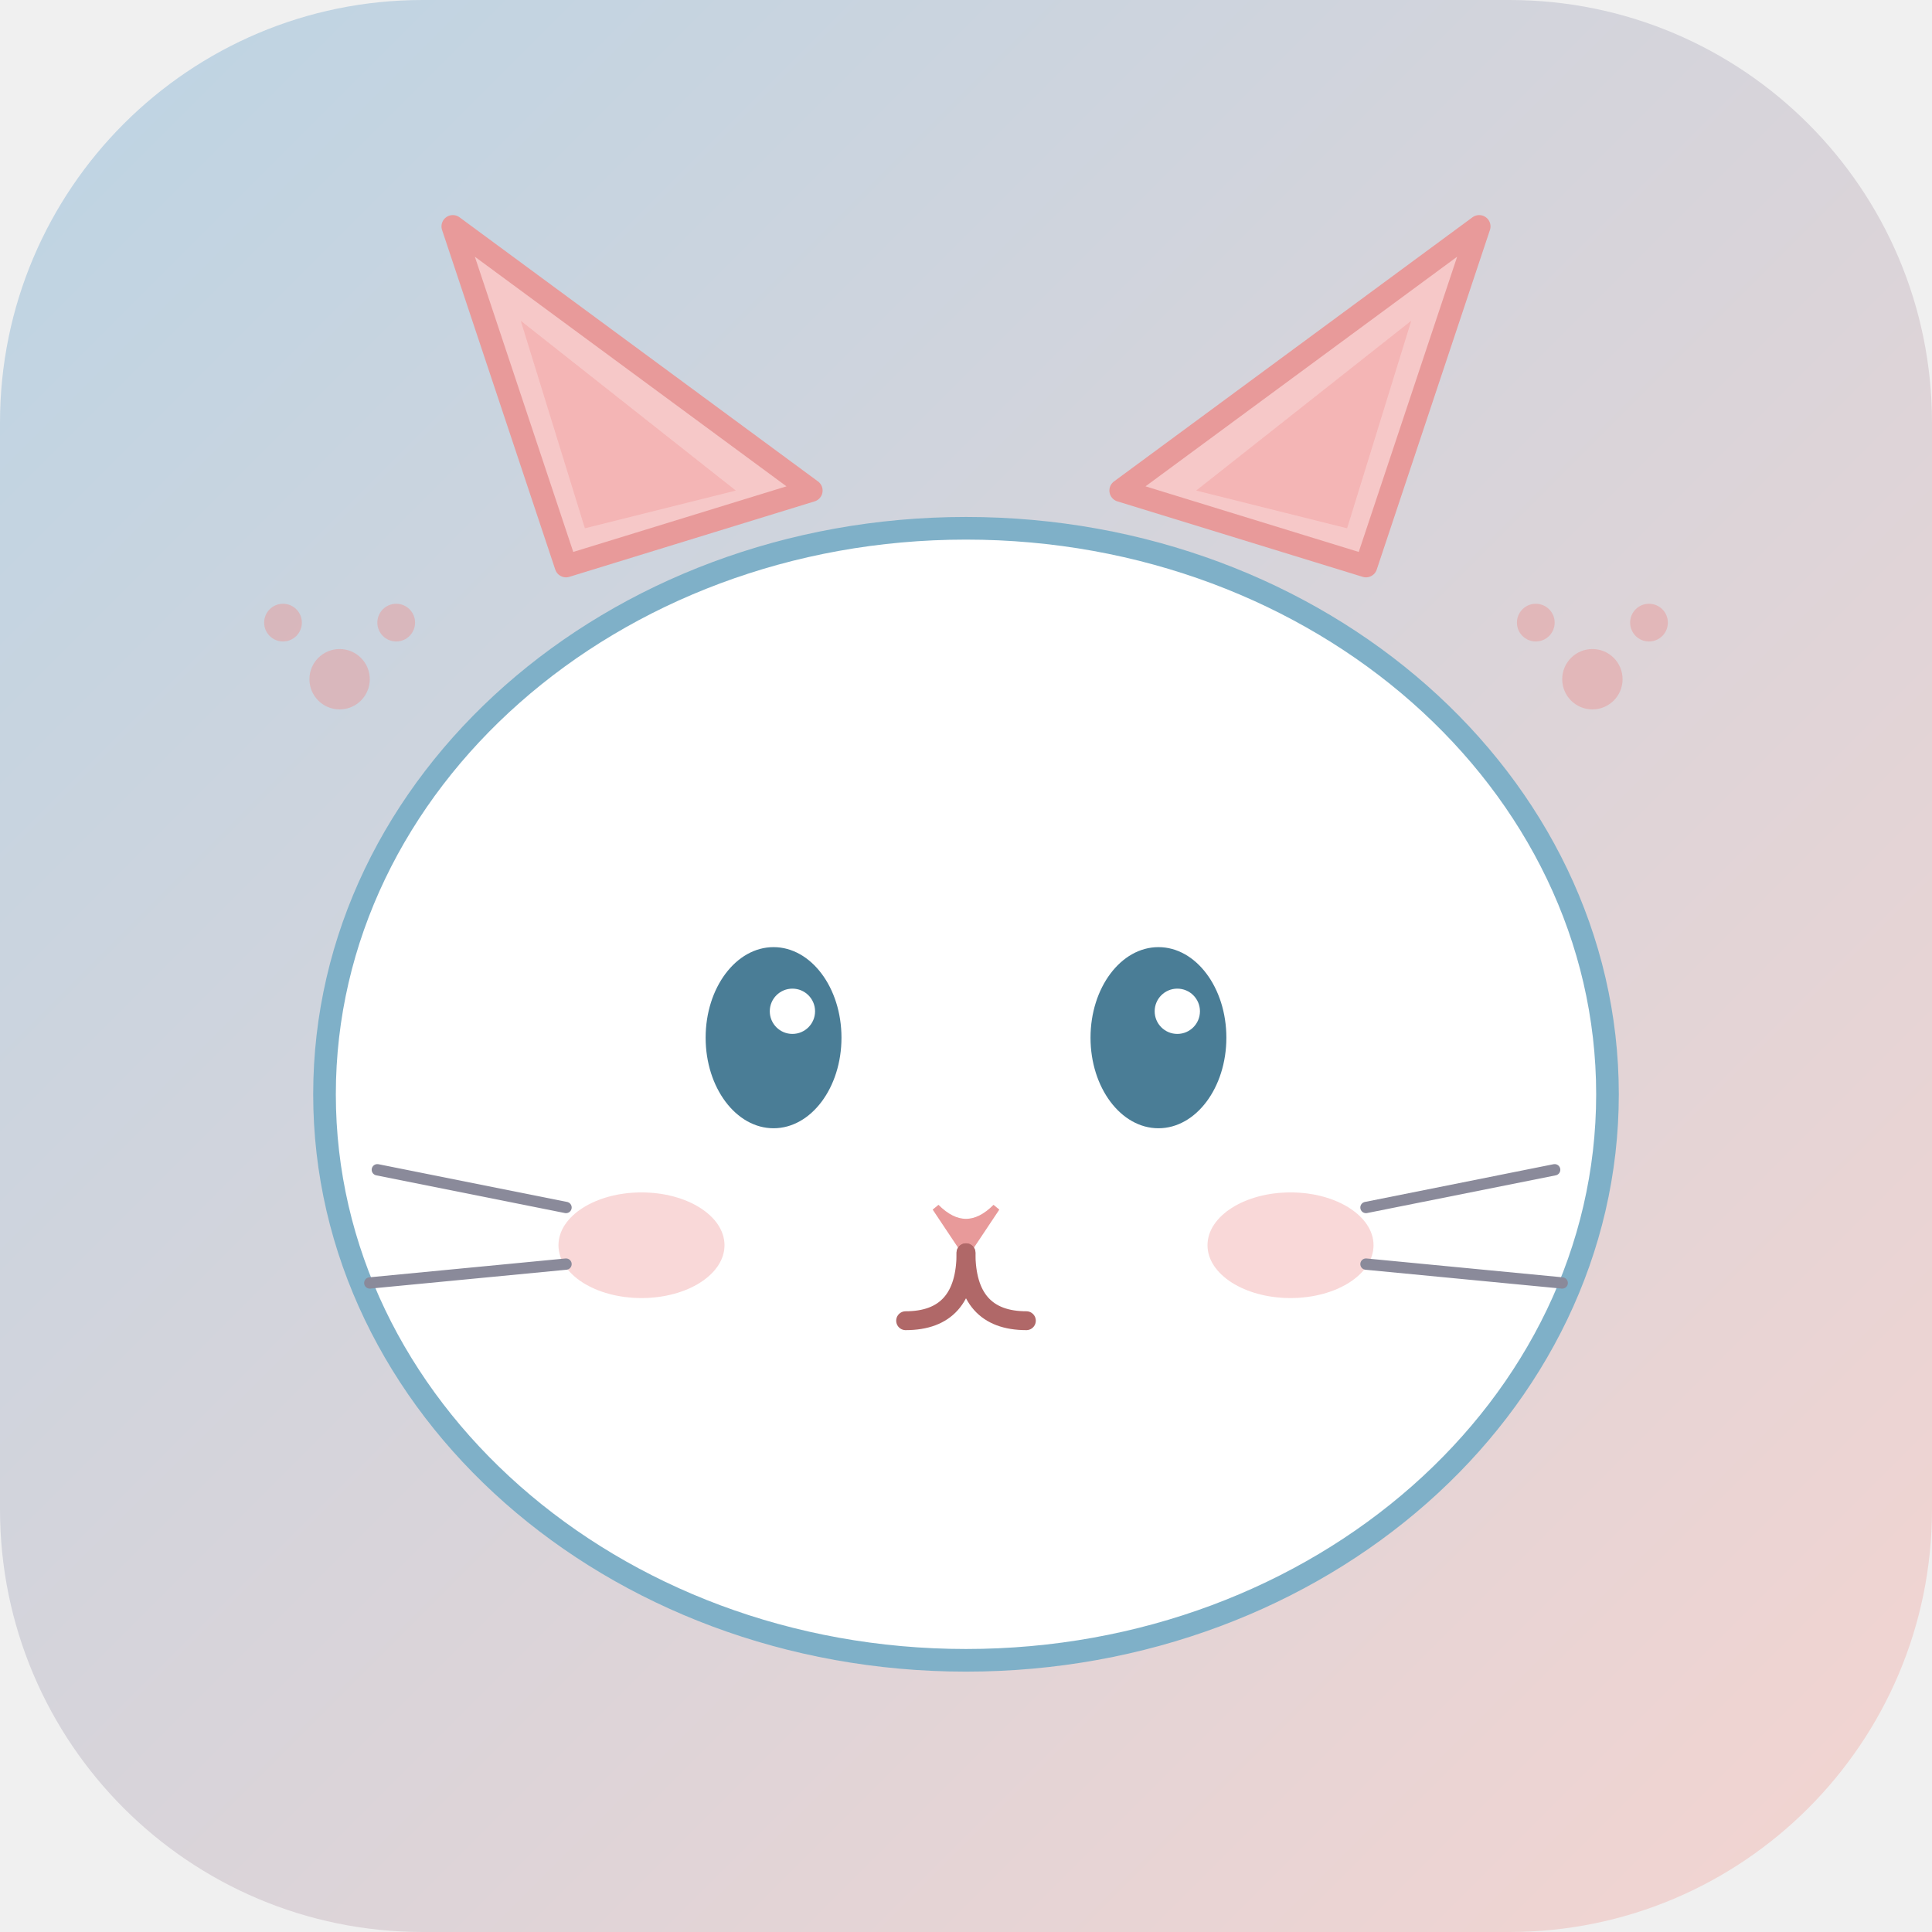
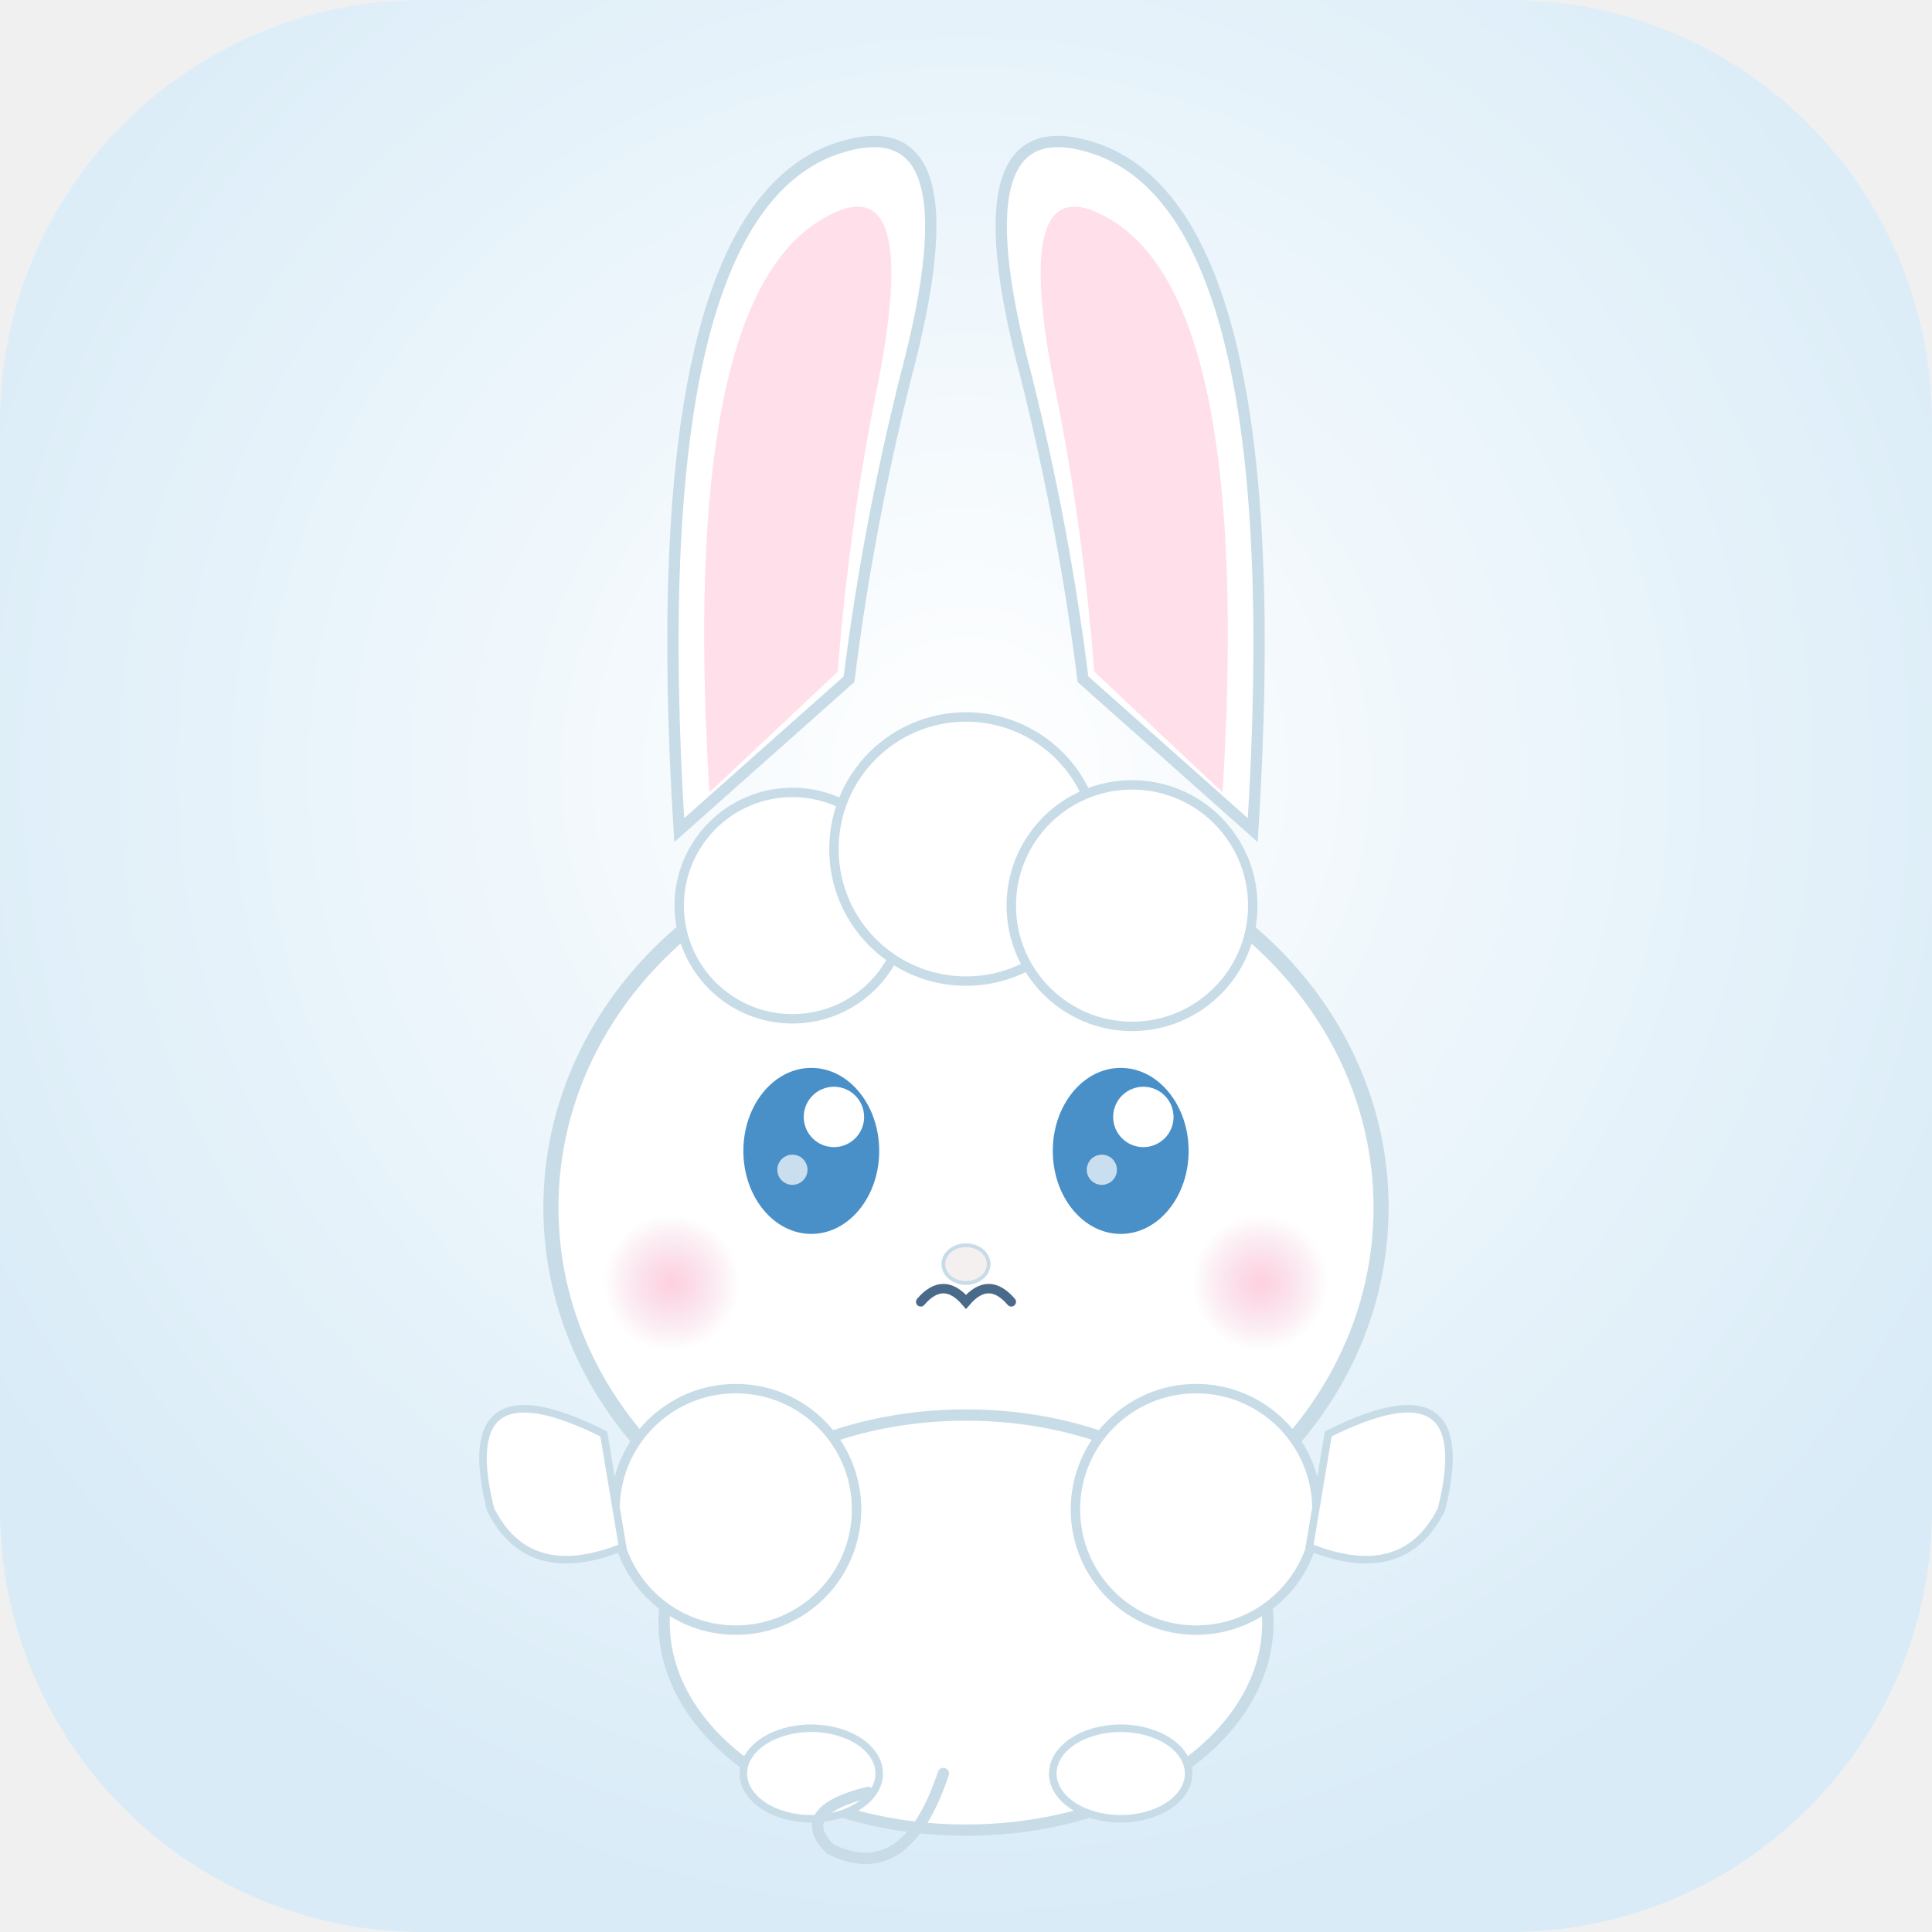
- <svg xmlns="http://www.w3.org/2000/svg" viewBox="0 0 512 512">
+ <svg xmlns="http://www.w3.org/2000/svg" width="512" height="512" viewBox="0 0 512 512">
  <defs>
-     <linearGradient id="bg" x1="0" y1="0" x2="1" y2="1">
-       <stop offset="0%" stop-color="#bcd4e4" />
-       <stop offset="100%" stop-color="#f4d4d0" />
-     </linearGradient>
+     <radialGradient id="bgGrad" cx="50%" cy="40%" r="60%">
+       <stop offset="0%" stop-color="#ffffff" />
+       <stop offset="100%" stop-color="#d8ebf7" />
+     </radialGradient>
+     <radialGradient id="cheek" cx="50%" cy="50%" r="50%">
+       <stop offset="0%" stop-color="#ffd0e0" />
+       <stop offset="100%" stop-color="#f0c4d800" />
+     </radialGradient>
  </defs>
-   <rect width="512" height="512" rx="112" fill="url(#bg)" />
-   <path d="M150 150 L120 60 L215 130 Z" fill="#f6c8c8" stroke="#e89a9a" stroke-width="6" stroke-linejoin="round" />
-   <path d="M362 150 L392 60 L297 130 Z" fill="#f6c8c8" stroke="#e89a9a" stroke-width="6" stroke-linejoin="round" />
-   <path d="M155 140 L138 85 L195 130 Z" fill="#f4a8a8" opacity="0.6" />
-   <path d="M357 140 L374 85 L317 130 Z" fill="#f4a8a8" opacity="0.6" />
-   <ellipse cx="256" cy="290" rx="170" ry="150" fill="#ffffff" stroke="#7fb0c8" stroke-width="6" />
-   <ellipse cx="205" cy="275" rx="18" ry="24" fill="#4a7d96" />
-   <circle cx="210" cy="268" r="6" fill="#ffffff" />
-   <ellipse cx="307" cy="275" rx="18" ry="24" fill="#4a7d96" />
-   <circle cx="312" cy="268" r="6" fill="#ffffff" />
-   <path d="M248 320 Q256 328 264 320 L256 332 Z" fill="#e89a9a" stroke="#e89a9a" stroke-width="2" />
-   <path d="M256 332 Q256 350 240 350" fill="none" stroke="#b06868" stroke-width="5" stroke-linecap="round" />
-   <path d="M256 332 Q256 350 272 350" fill="none" stroke="#b06868" stroke-width="5" stroke-linecap="round" />
-   <ellipse cx="170" cy="330" rx="22" ry="14" fill="#f6c8c8" opacity="0.7" />
-   <ellipse cx="342" cy="330" rx="22" ry="14" fill="#f6c8c8" opacity="0.7" />
-   <line x1="150" y1="320" x2="100" y2="310" stroke="#8a8a9a" stroke-width="3" stroke-linecap="round" />
-   <line x1="150" y1="335" x2="98" y2="340" stroke="#8a8a9a" stroke-width="3" stroke-linecap="round" />
-   <line x1="362" y1="320" x2="412" y2="310" stroke="#8a8a9a" stroke-width="3" stroke-linecap="round" />
-   <line x1="362" y1="335" x2="414" y2="340" stroke="#8a8a9a" stroke-width="3" stroke-linecap="round" />
-   <circle cx="90" cy="180" r="8" fill="#e89a9a" opacity="0.5" />
-   <circle cx="75" cy="165" r="5" fill="#e89a9a" opacity="0.5" />
-   <circle cx="105" cy="165" r="5" fill="#e89a9a" opacity="0.5" />
-   <circle cx="422" cy="180" r="8" fill="#e89a9a" opacity="0.5" />
-   <circle cx="407" cy="165" r="5" fill="#e89a9a" opacity="0.5" />
-   <circle cx="437" cy="165" r="5" fill="#e89a9a" opacity="0.5" />
+   <rect width="512" height="512" rx="112" fill="url(#bgGrad)" />
+   <path d="M180 220 Q170 60 220 40 Q260 25 240 100 Q230 140 225 180 Z" fill="#ffffff" stroke="#c8dce8" stroke-width="3" />
+   <path d="M332 220 Q342 60 292 40 Q252 25 272 100 Q282 140 287 180 Z" fill="#ffffff" stroke="#c8dce8" stroke-width="3" />
+   <path d="M188 210 Q180 80 218 58 Q245 42 232 105 Q225 140 222 178 Z" fill="#ffe0ea" stroke="none" />
+   <path d="M324 210 Q332 80 294 58 Q267 42 280 105 Q287 140 290 178 Z" fill="#ffe0ea" stroke="none" />
+   <ellipse cx="256" cy="320" rx="110" ry="100" fill="#ffffff" stroke="#c8dce8" stroke-width="4" />
+   <circle cx="210" cy="240" r="30" fill="#ffffff" stroke="#c8dce8" stroke-width="2.5" />
+   <circle cx="256" cy="225" r="35" fill="#ffffff" stroke="#c8dce8" stroke-width="2.5" />
+   <circle cx="300" cy="240" r="32" fill="#ffffff" stroke="#c8dce8" stroke-width="2.5" />
+   <ellipse cx="215" cy="305" rx="18" ry="22" fill="#4a90c8" />
+   <ellipse cx="297" cy="305" rx="18" ry="22" fill="#4a90c8" />
+   <circle cx="221" cy="296" r="8" fill="#ffffff" />
+   <circle cx="303" cy="296" r="8" fill="#ffffff" />
+   <circle cx="210" cy="310" r="4" fill="#ffffff" opacity="0.7" />
+   <circle cx="292" cy="310" r="4" fill="#ffffff" opacity="0.7" />
+   <circle cx="178" cy="340" r="18" fill="url(#cheek)" />
+   <circle cx="334" cy="340" r="18" fill="url(#cheek)" />
+   <path d="M244 345 Q250 338 256 345 Q262 338 268 345" fill="none" stroke="#4a6a8a" stroke-width="2.5" stroke-linecap="round" />
+   <ellipse cx="256" cy="335" rx="6" ry="5" fill="#f5f0f0" stroke="#c8dce8" stroke-width="1" />
+   <ellipse cx="256" cy="430" rx="80" ry="55" fill="#ffffff" stroke="#c8dce8" stroke-width="3" />
+   <circle cx="195" cy="400" r="32" fill="#ffffff" stroke="#c8dce8" stroke-width="2.5" />
+   <circle cx="317" cy="400" r="32" fill="#ffffff" stroke="#c8dce8" stroke-width="2.5" />
+   <ellipse cx="215" cy="470" rx="18" ry="12" fill="#ffffff" stroke="#c8dce8" stroke-width="2" />
+   <ellipse cx="297" cy="470" rx="18" ry="12" fill="#ffffff" stroke="#c8dce8" stroke-width="2" />
+   <path d="M160 380 Q120 360 130 400 Q140 420 165 410 Z" fill="#ffffff" stroke="#c8dce8" stroke-width="2" />
+   <path d="M352 380 Q392 360 382 400 Q372 420 347 410 Z" fill="#ffffff" stroke="#c8dce8" stroke-width="2" />
+   <path d="M250 470 Q240 500 220 490 Q210 480 230 475" fill="none" stroke="#c8dce8" stroke-width="3" stroke-linecap="round" />
</svg>
